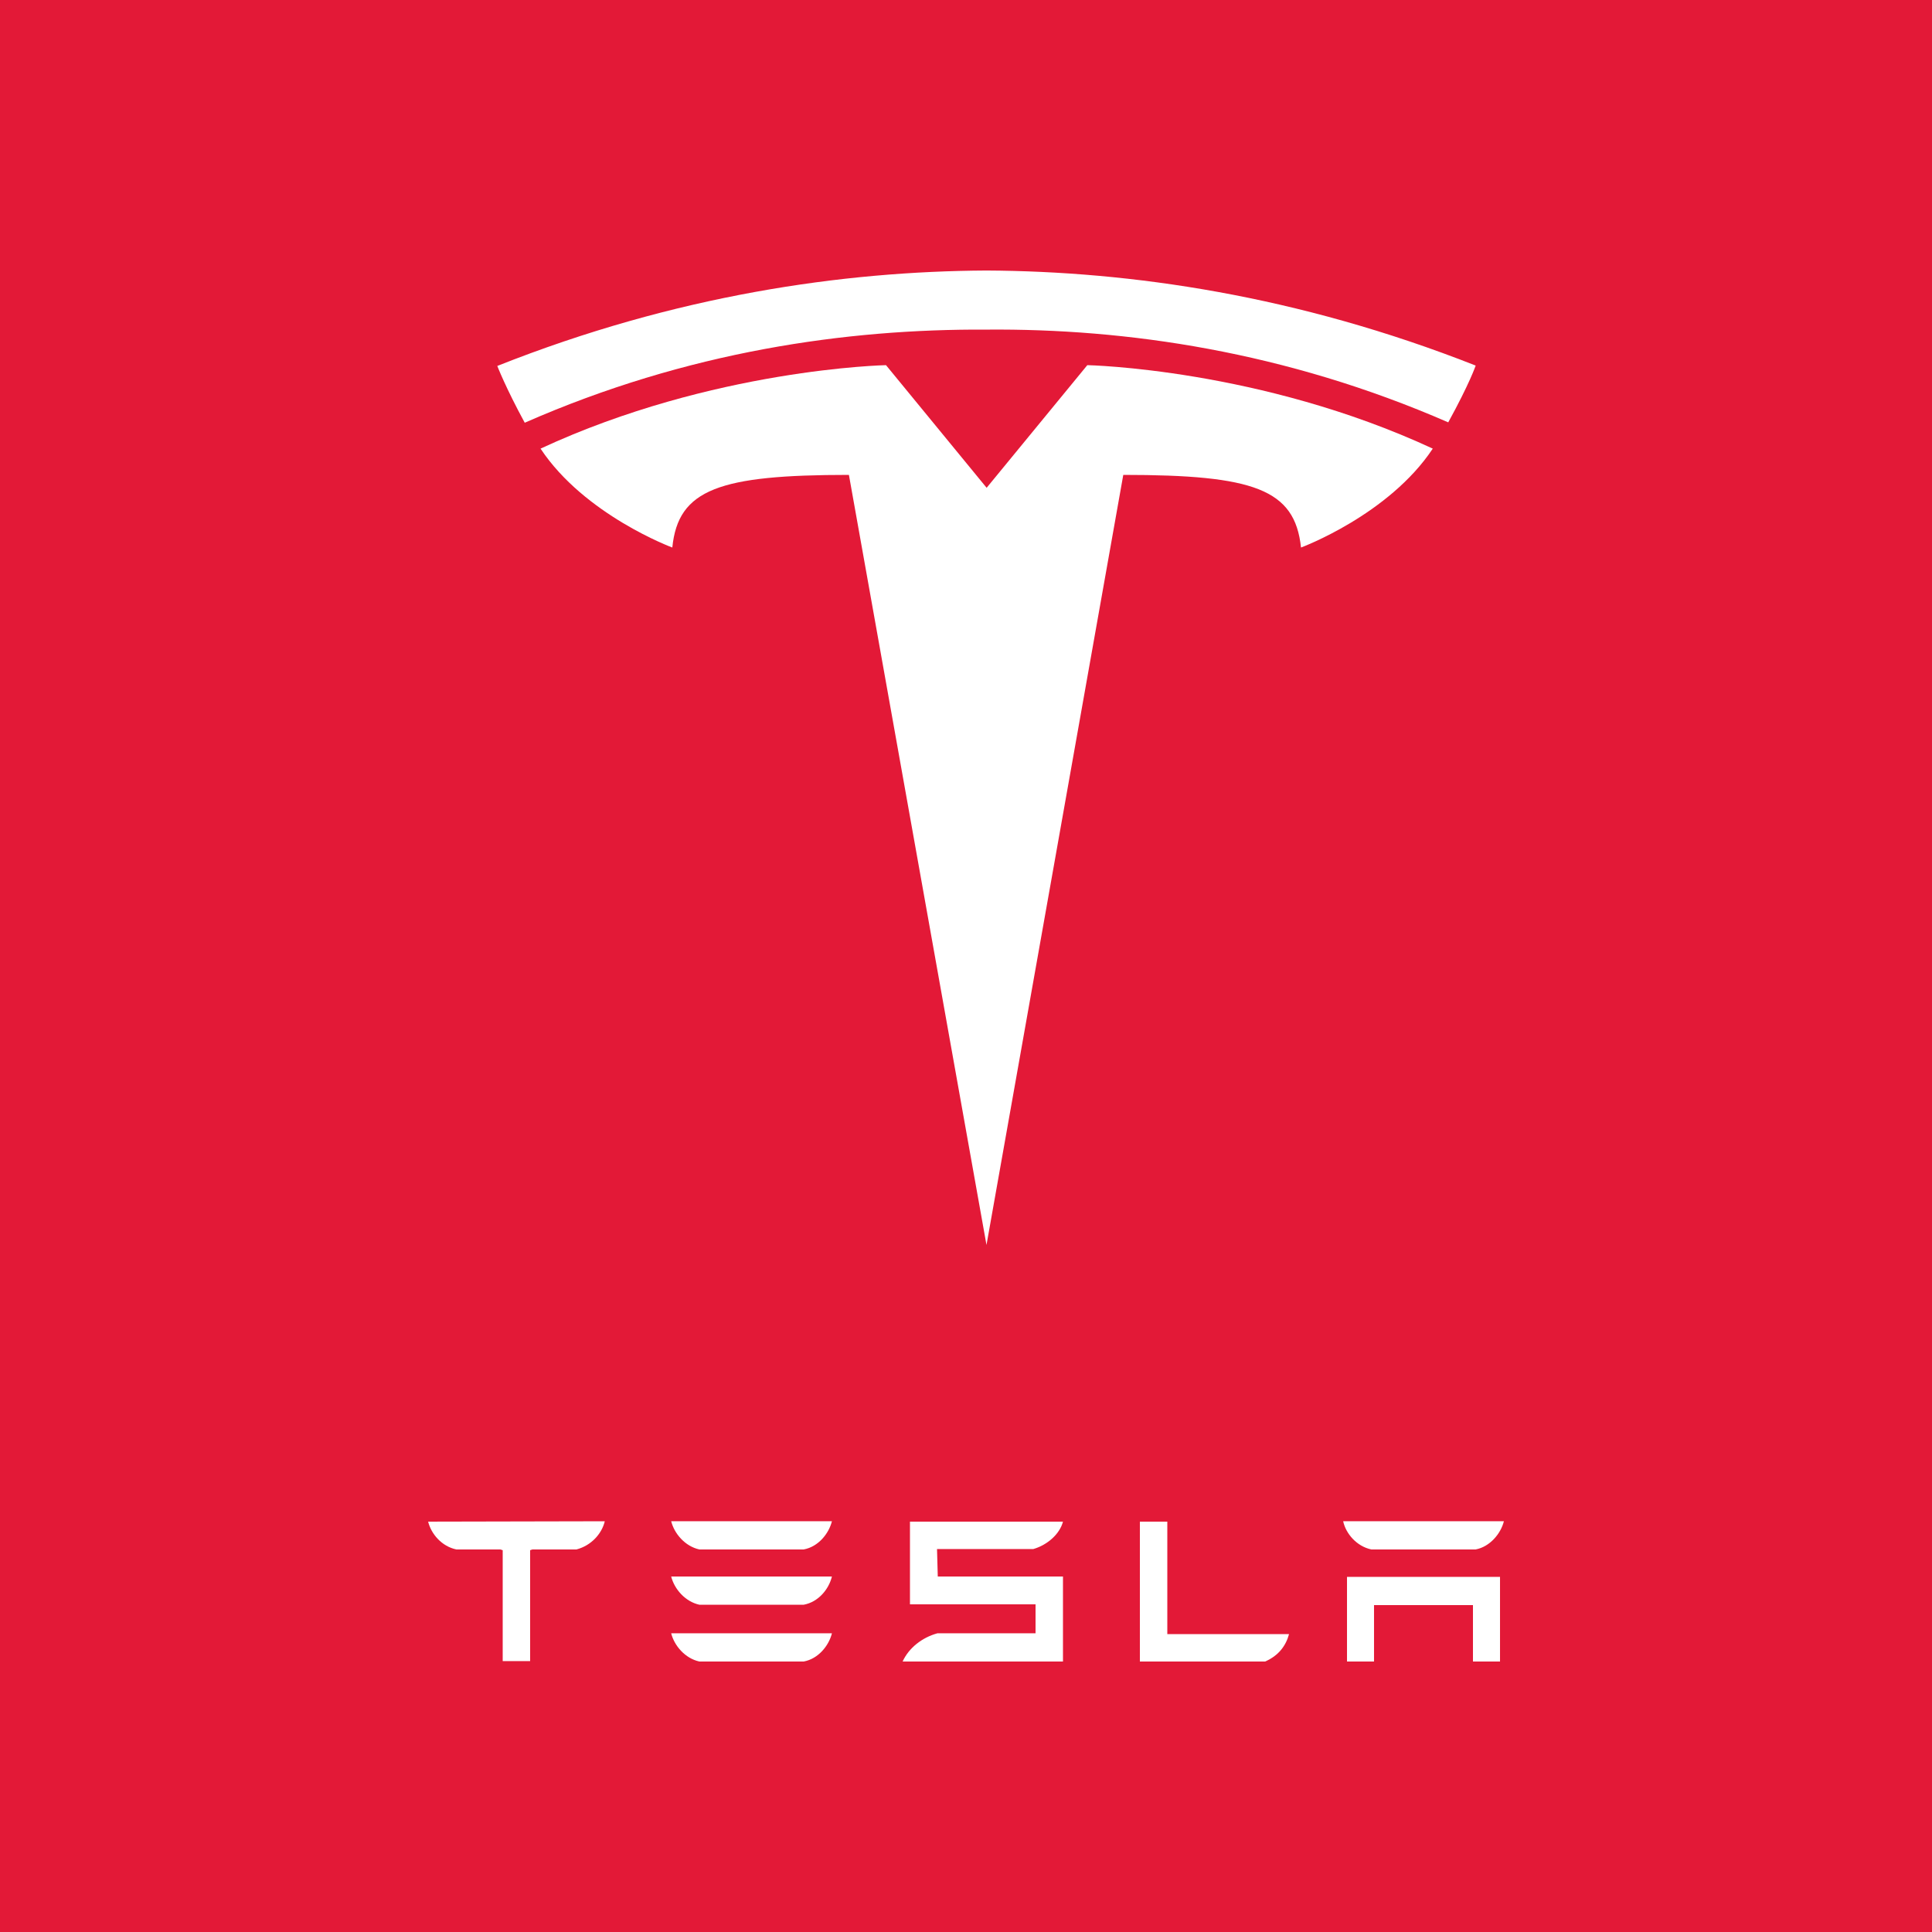
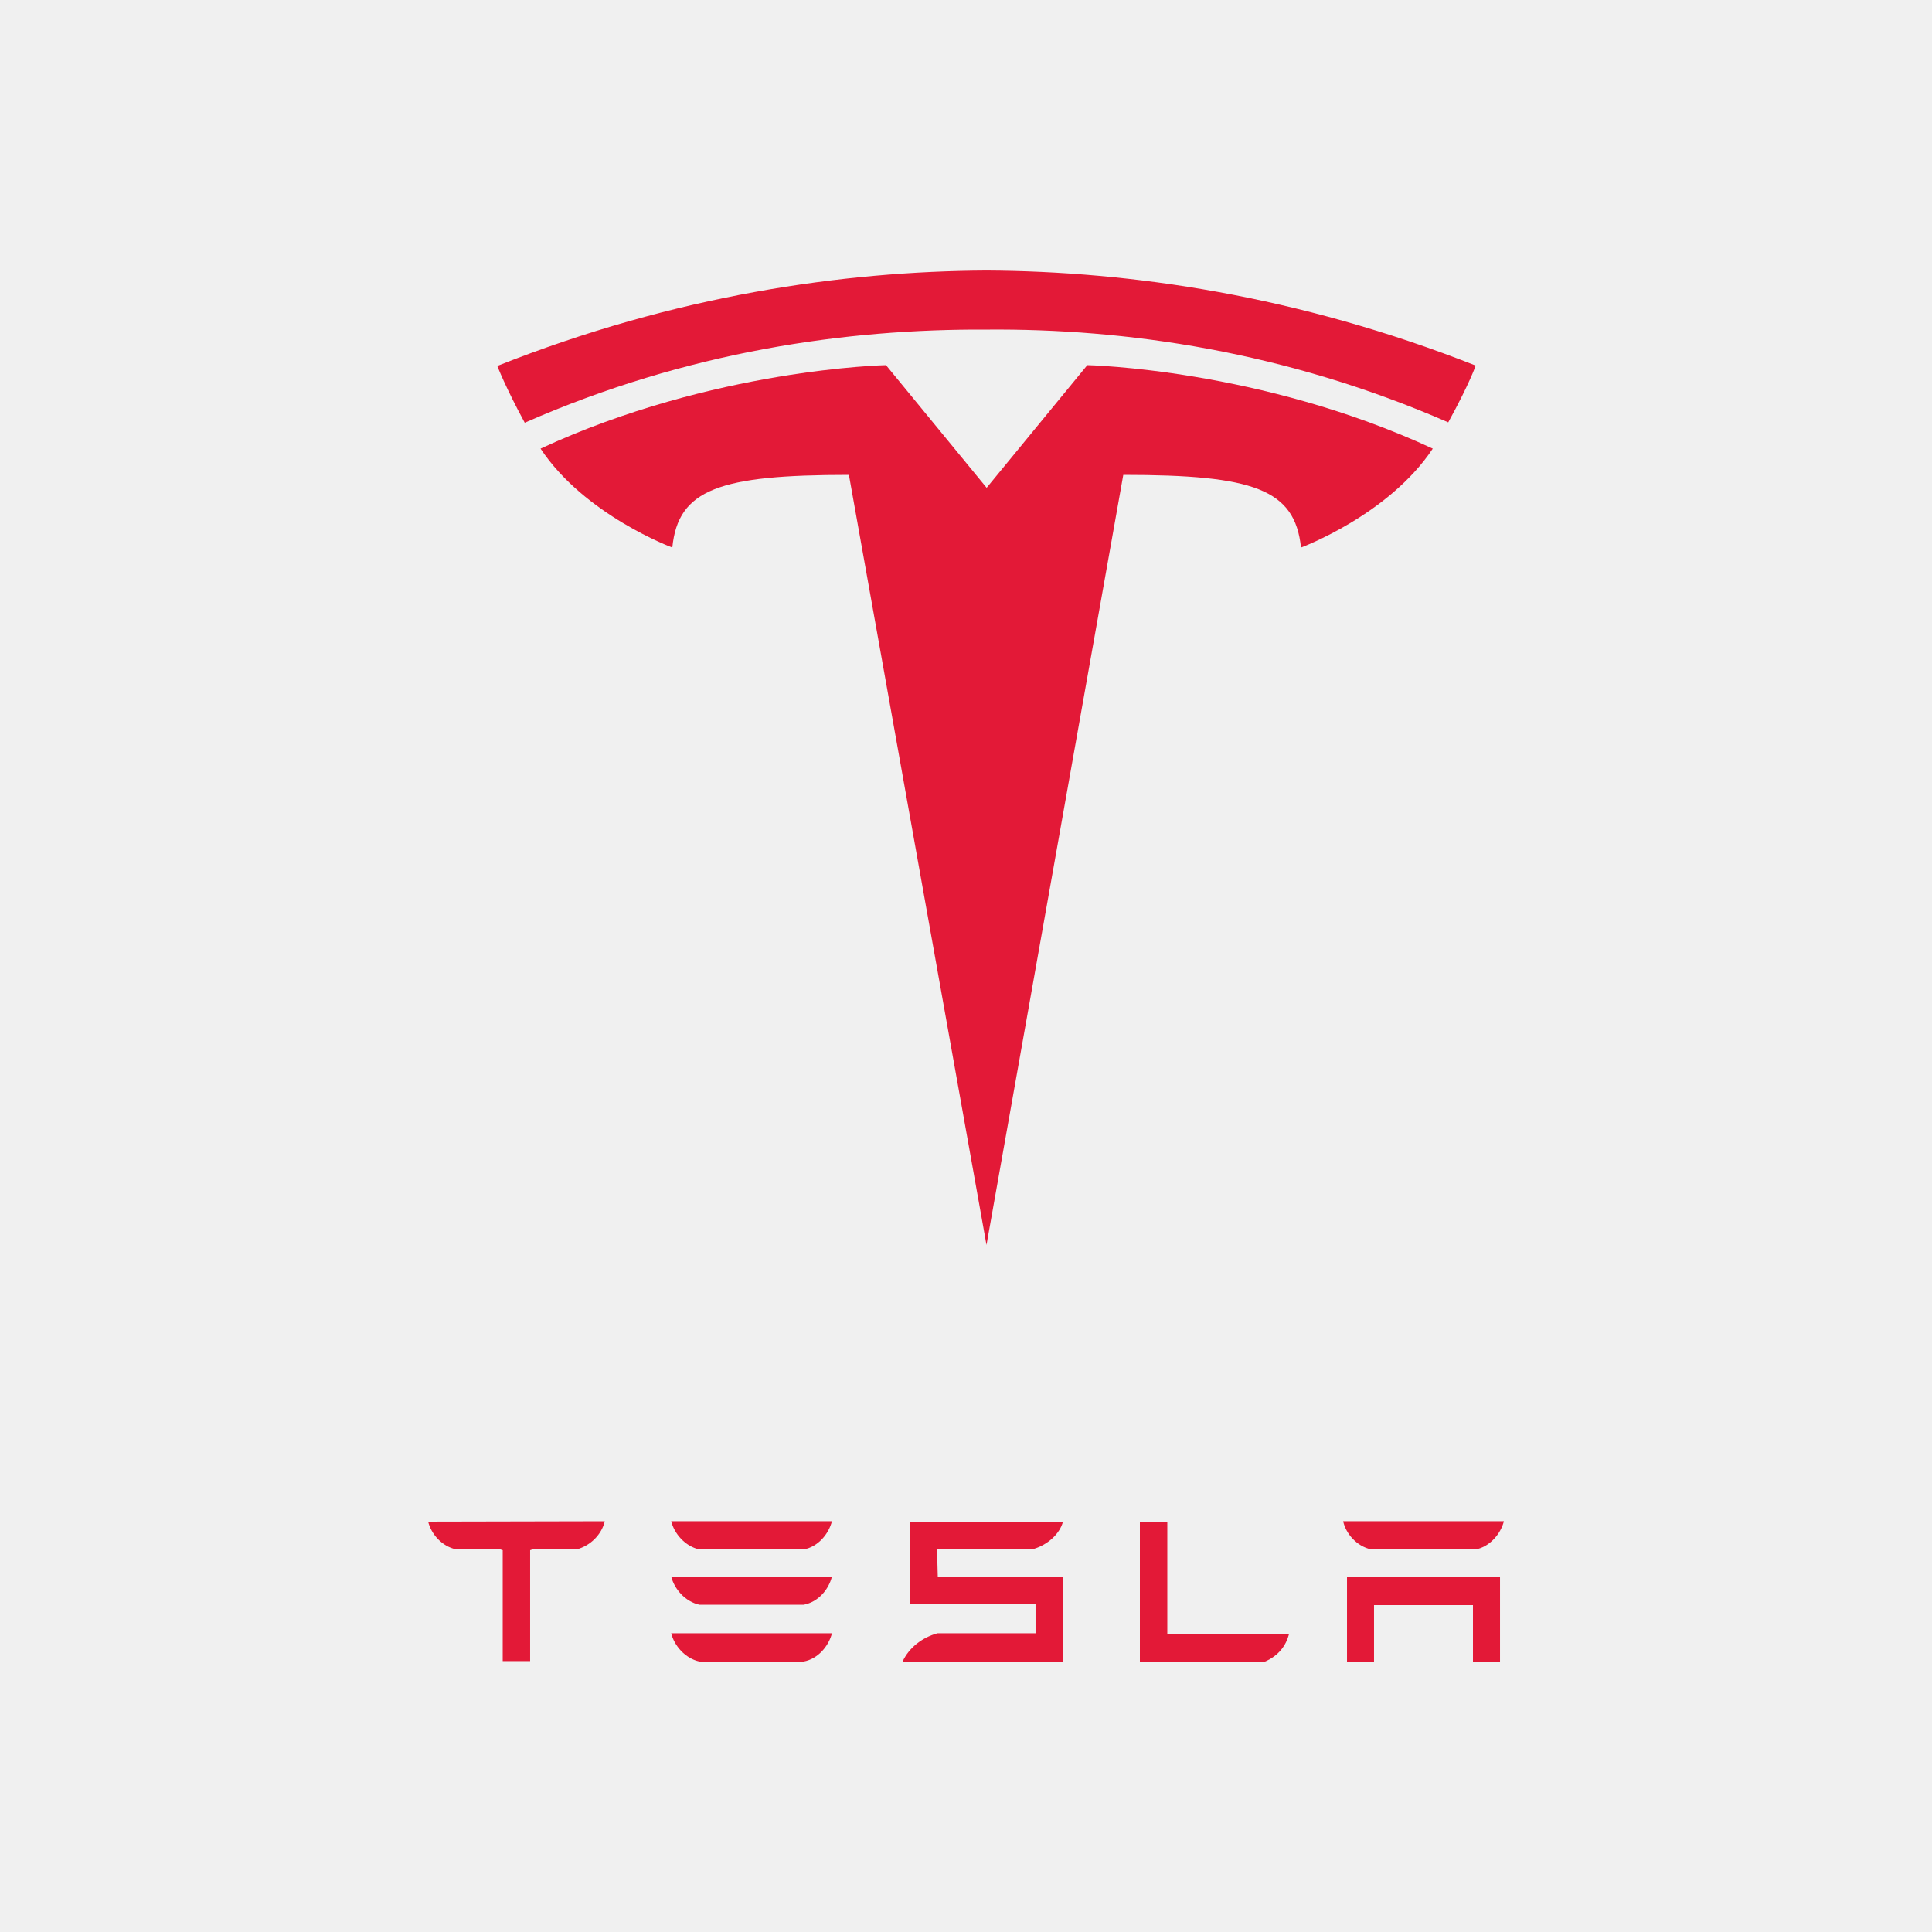
<svg xmlns="http://www.w3.org/2000/svg" xml:space="preserve" id="Ñëîé_1" x="0" y="0" viewBox="0 0 512 512">
-   <style>.st1{fill:#fff}</style>
-   <g id="XMLID_1_">
-     <path id="XMLID_2_" d="M0 0h512v512H0z" style="fill:#e31937" />
-   </g>
+   <style>.st1{fill:#e31937}</style>
  <g id="XMLID_3_">
    <g id="TESLA">
      <g id="XMLID_5_">
        <path id="XMLID_11_" d="M356.97 417.89v22.43h7.16v-14.95h26.22v14.95h7.17v-22.43z" class="st1" />
        <path id="XMLID_10_" d="M363.42 410.62h27.65c3.79-.72 6.66-4.2 7.48-7.48h-42.6c.71 3.29 3.58 6.66 7.47 7.48" class="st1" />
      </g>
      <g id="XMLID_6_">
        <path id="XMLID_9_" d="M335.26 440.32c3.58-1.54 5.53-4.2 6.35-7.27h-32.26v-29.8h-7.27v37.07z" class="st1" />
      </g>
      <g id="XMLID_7_">
        <path id="XMLID_8_" d="M248.32 410.52h25.5c3.89-1.13 7.07-4.1 7.88-7.27h-40.55v21.91h33.28v7.68h-26.01c-4.1 1.13-7.58 3.89-9.22 7.48h42.5v-22.53h-33.18z" class="st1" />
      </g>
      <g id="XMLID_12_">
        <path id="XMLID_13_" d="M185.34 410.62h27.65c3.89-.72 6.66-4.2 7.48-7.48h-42.6c.82 3.29 3.69 6.66 7.47 7.48" class="st1" />
        <path id="XMLID_14_" d="M185.34 425.27h27.65c3.89-.72 6.66-4.1 7.48-7.48h-42.6c.82 3.28 3.69 6.66 7.47 7.48" class="st1" />
        <path id="XMLID_15_" d="M185.34 440.32h27.65c3.89-.72 6.66-4.2 7.48-7.48h-42.6c.82 3.28 3.69 6.66 7.47 7.48" class="st1" />
      </g>
      <g id="XMLID_16_">
        <path id="XMLID_17_" d="M113.46 403.25c.82 3.28 3.58 6.55 7.48 7.37h11.67l.61.2v29.39h7.27v-29.39l.61-.2h11.67c3.89-1.02 6.66-4.1 7.48-7.37v-.1z" class="st1" />
      </g>
    </g>
    <g id="T">
      <path id="XMLID_18_" d="m261.43 329.93 36.25-204.08c34.61 0 45.47 3.79 47.1 19.25 0 0 23.24-8.6 34.92-26.21-45.67-21.2-91.55-22.12-91.55-22.12l-26.73 32.56h.1L234.8 96.77s-45.88.92-91.55 22.12c11.67 17.61 34.92 26.21 34.92 26.21 1.54-15.46 12.49-19.25 46.8-19.25z" class="st1" />
      <path id="XMLID_19_" d="M261.43 87.35c36.86-.31 79.16 5.73 122.37 24.58 5.73-10.44 7.27-15.05 7.27-15.05-47.31-18.64-91.55-24.99-129.64-25.19-38.09.2-82.43 6.55-129.64 25.29 0 0 2.15 5.63 7.27 15.05 43.11-18.95 85.4-24.89 122.37-24.68" class="st1" />
    </g>
  </g>
</svg>
